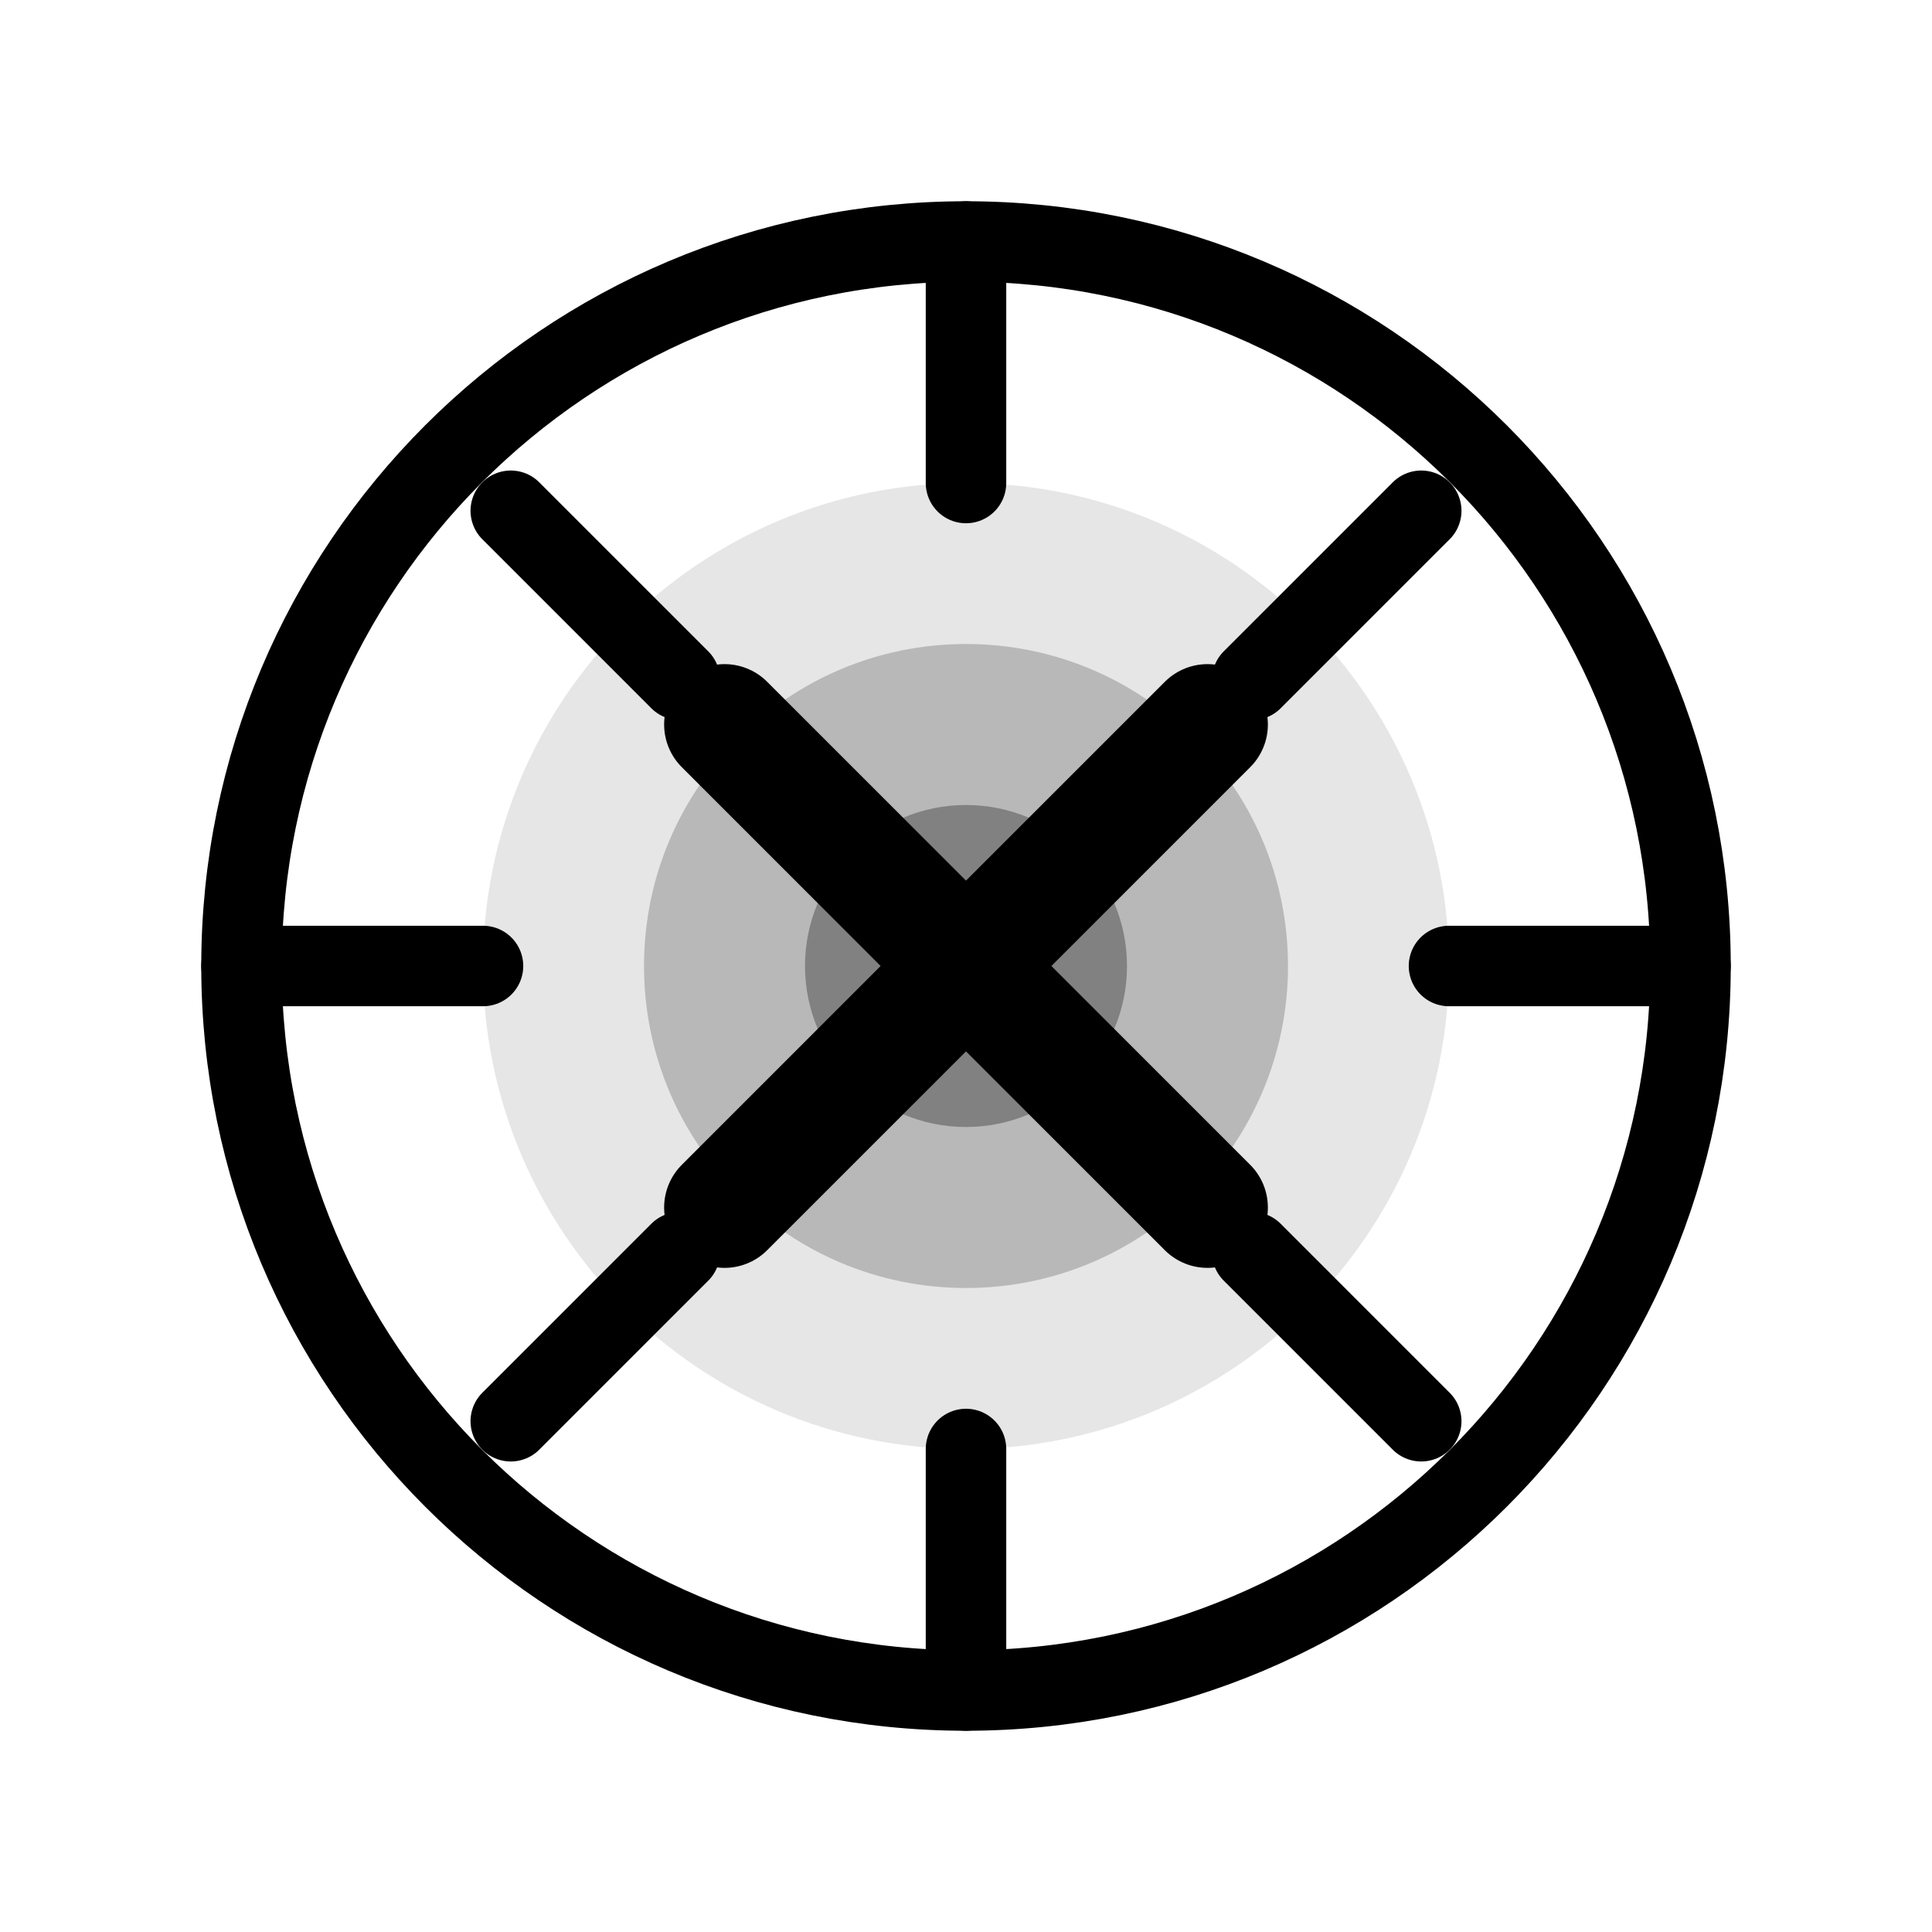
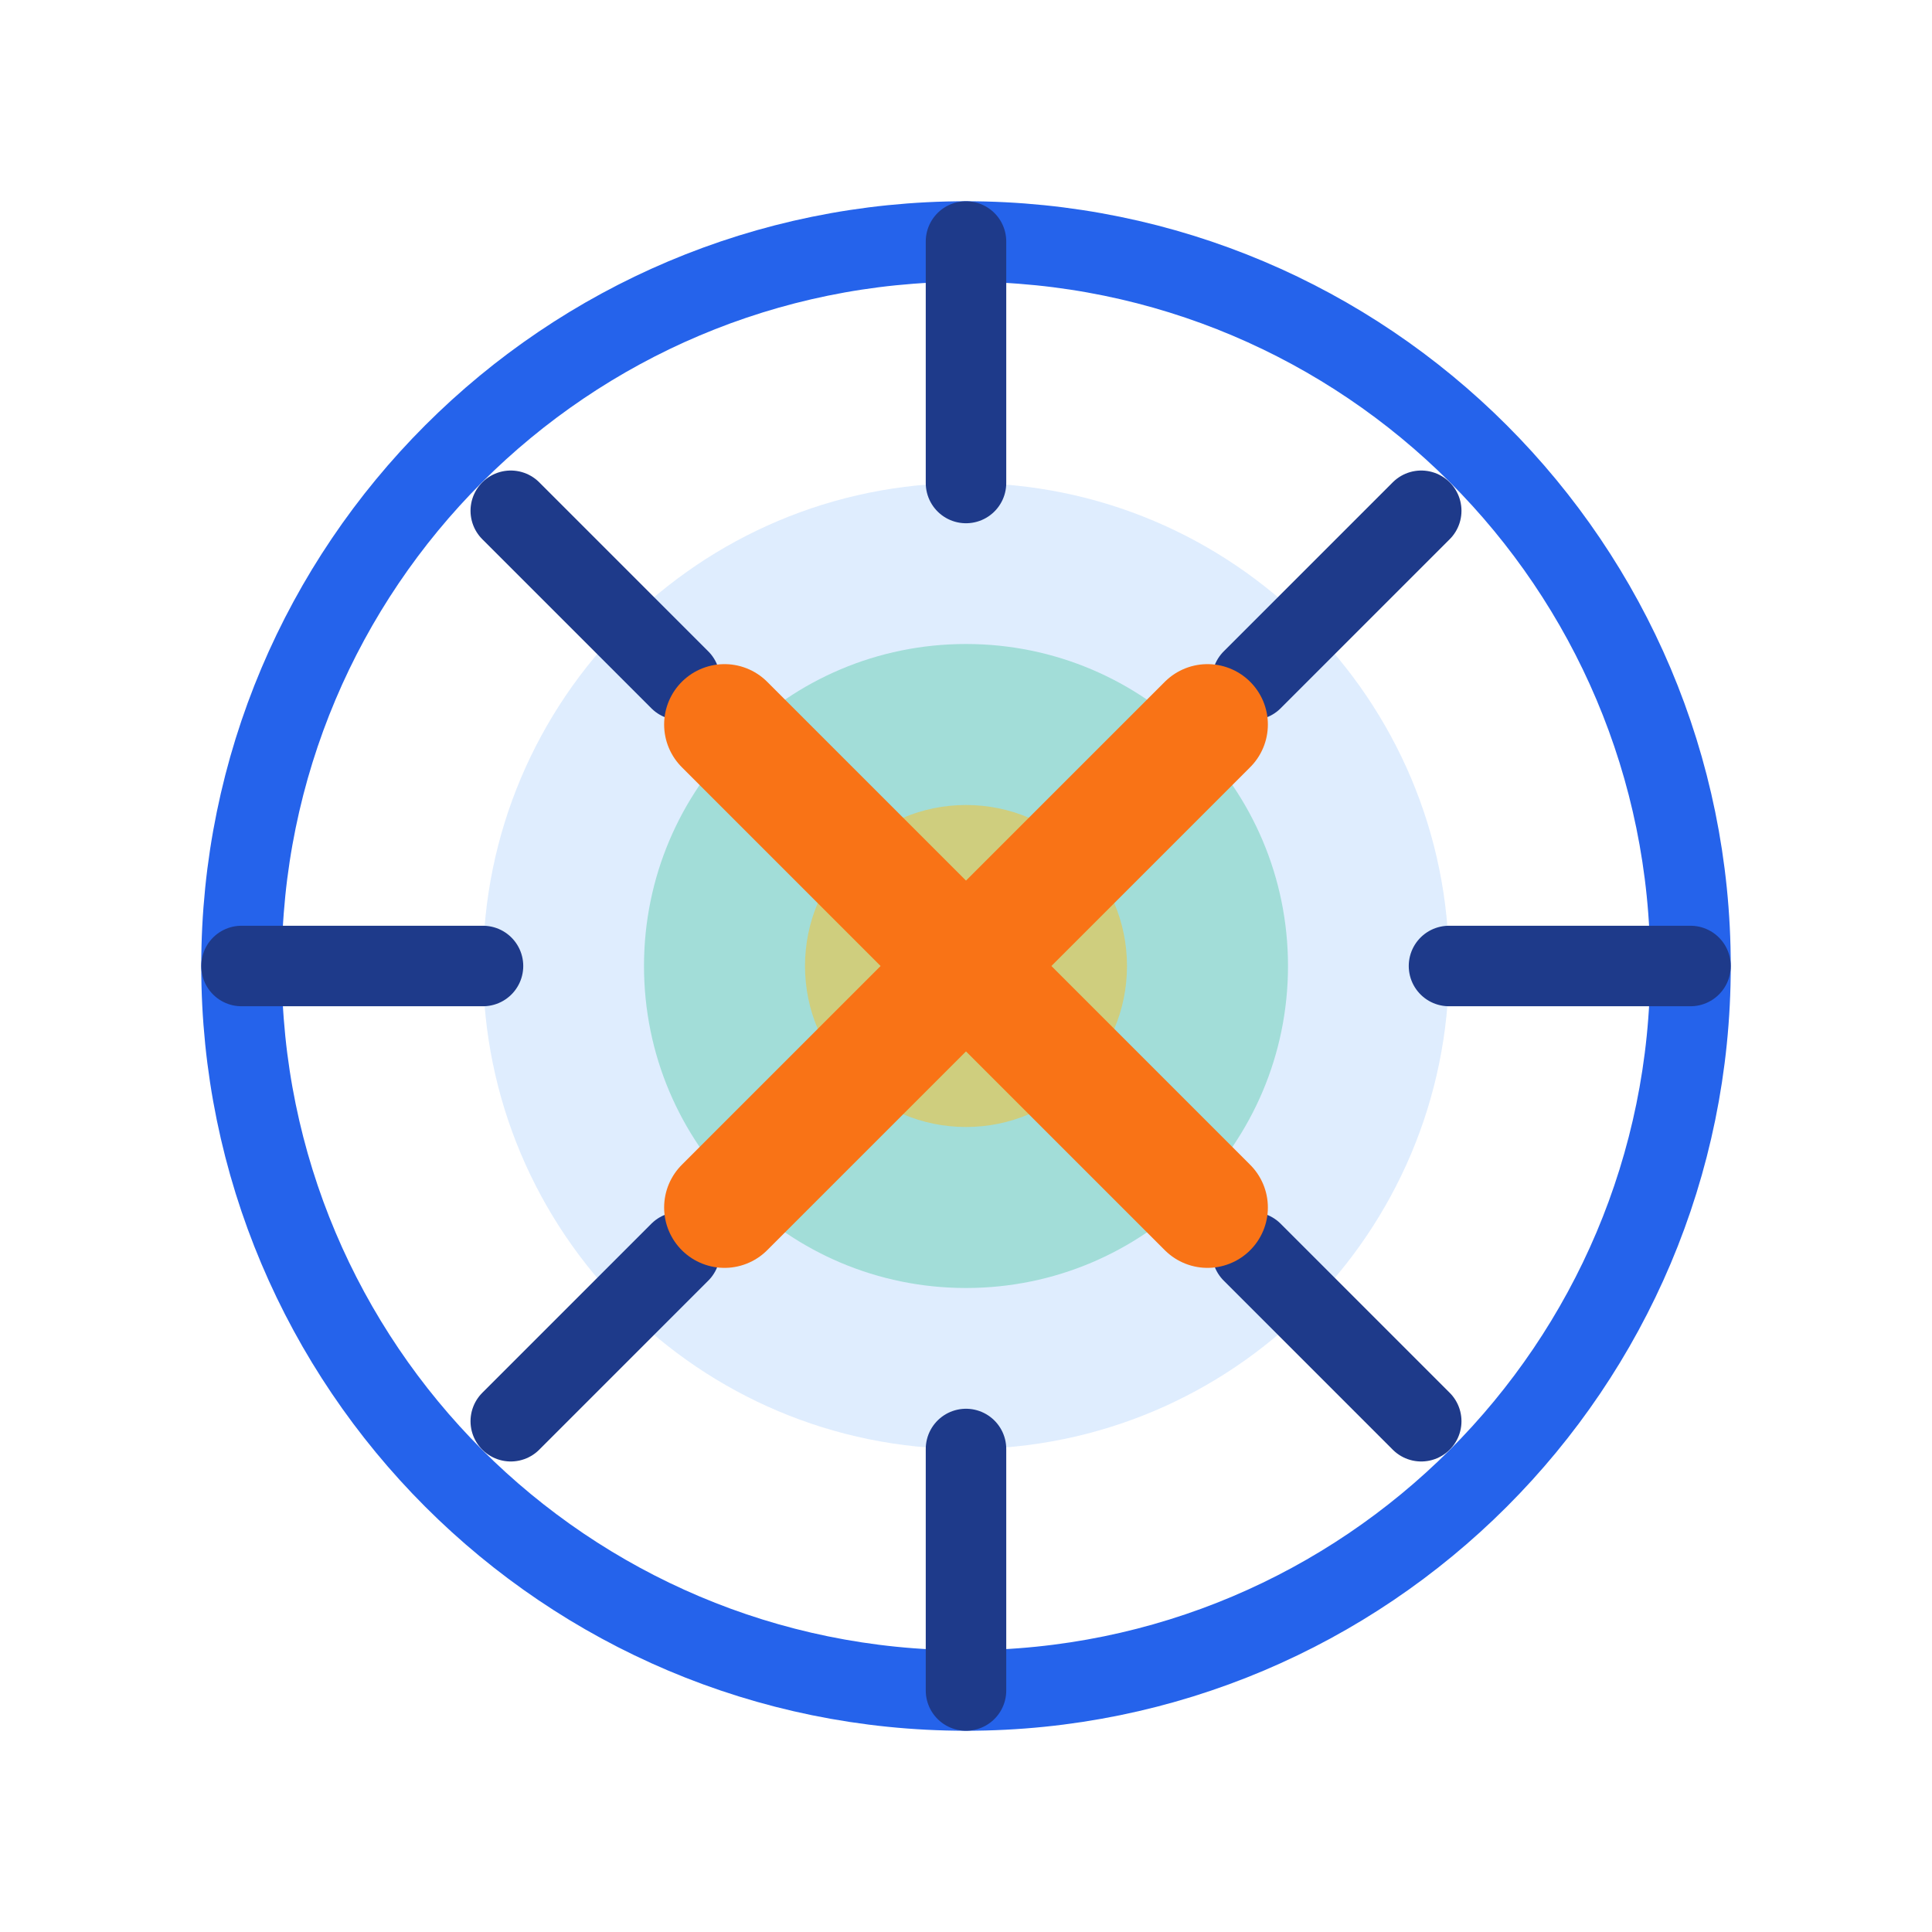
<svg xmlns="http://www.w3.org/2000/svg" width="48" height="48" viewBox="0 0 48 48" fill="none">
-   <circle cx="24" cy="24" r="18" stroke="currentColor" stroke-width="2" fill="none" />
-   <circle cx="24" cy="24" r="12" fill="currentColor" opacity="0.1" />
-   <circle cx="24" cy="24" r="8" fill="currentColor" opacity="0.2" />
-   <circle cx="24" cy="24" r="4" fill="currentColor" opacity="0.3" />
-   <path d="M24 6V12" stroke="currentColor" stroke-width="2" stroke-linecap="round" />
-   <path d="M24 36V42" stroke="currentColor" stroke-width="2" stroke-linecap="round" />
-   <path d="M42 24H36" stroke="currentColor" stroke-width="2" stroke-linecap="round" />
-   <path d="M12 24H6" stroke="currentColor" stroke-width="2" stroke-linecap="round" />
-   <path d="M35.31 12.69L31.11 16.89" stroke="currentColor" stroke-width="2" stroke-linecap="round" />
-   <path d="M16.89 31.11L12.69 35.31" stroke="currentColor" stroke-width="2" stroke-linecap="round" />
-   <path d="M35.31 35.31L31.11 31.11" stroke="currentColor" stroke-width="2" stroke-linecap="round" />
-   <path d="M16.89 16.89L12.69 12.69" stroke="currentColor" stroke-width="2" stroke-linecap="round" />
-   <path d="M18 18L30 30" stroke="currentColor" stroke-width="3" stroke-linecap="round" />
-   <path d="M30 18L18 30" stroke="currentColor" stroke-width="3" stroke-linecap="round" />
+   <circle cx="24" cy="24" r="18" stroke="#2563eb" stroke-width="2" fill="none" />
+   <circle cx="24" cy="24" r="12" fill="#60a5fa" opacity="0.2" />
+   <circle cx="24" cy="24" r="8" fill="#10b981" opacity="0.3" />
+   <circle cx="24" cy="24" r="4" fill="#fbbf24" opacity="0.5" />
+   <path d="M24 6V12" stroke="#1e3a8a" stroke-width="2" stroke-linecap="round" />
+   <path d="M24 36V42" stroke="#1e3a8a" stroke-width="2" stroke-linecap="round" />
+   <path d="M42 24H36" stroke="#1e3a8a" stroke-width="2" stroke-linecap="round" />
+   <path d="M12 24H6" stroke="#1e3a8a" stroke-width="2" stroke-linecap="round" />
+   <path d="M35.31 12.69L31.11 16.89" stroke="#1e3a8a" stroke-width="2" stroke-linecap="round" />
+   <path d="M16.89 31.11L12.69 35.31" stroke="#1e3a8a" stroke-width="2" stroke-linecap="round" />
+   <path d="M35.31 35.31L31.11 31.11" stroke="#1e3a8a" stroke-width="2" stroke-linecap="round" />
+   <path d="M16.89 16.89L12.69 12.69" stroke="#1e3a8a" stroke-width="2" stroke-linecap="round" />
+   <path d="M18 18L30 30" stroke="#f97316" stroke-width="3" stroke-linecap="round" />
+   <path d="M30 18L18 30" stroke="#f97316" stroke-width="3" stroke-linecap="round" />
</svg>
